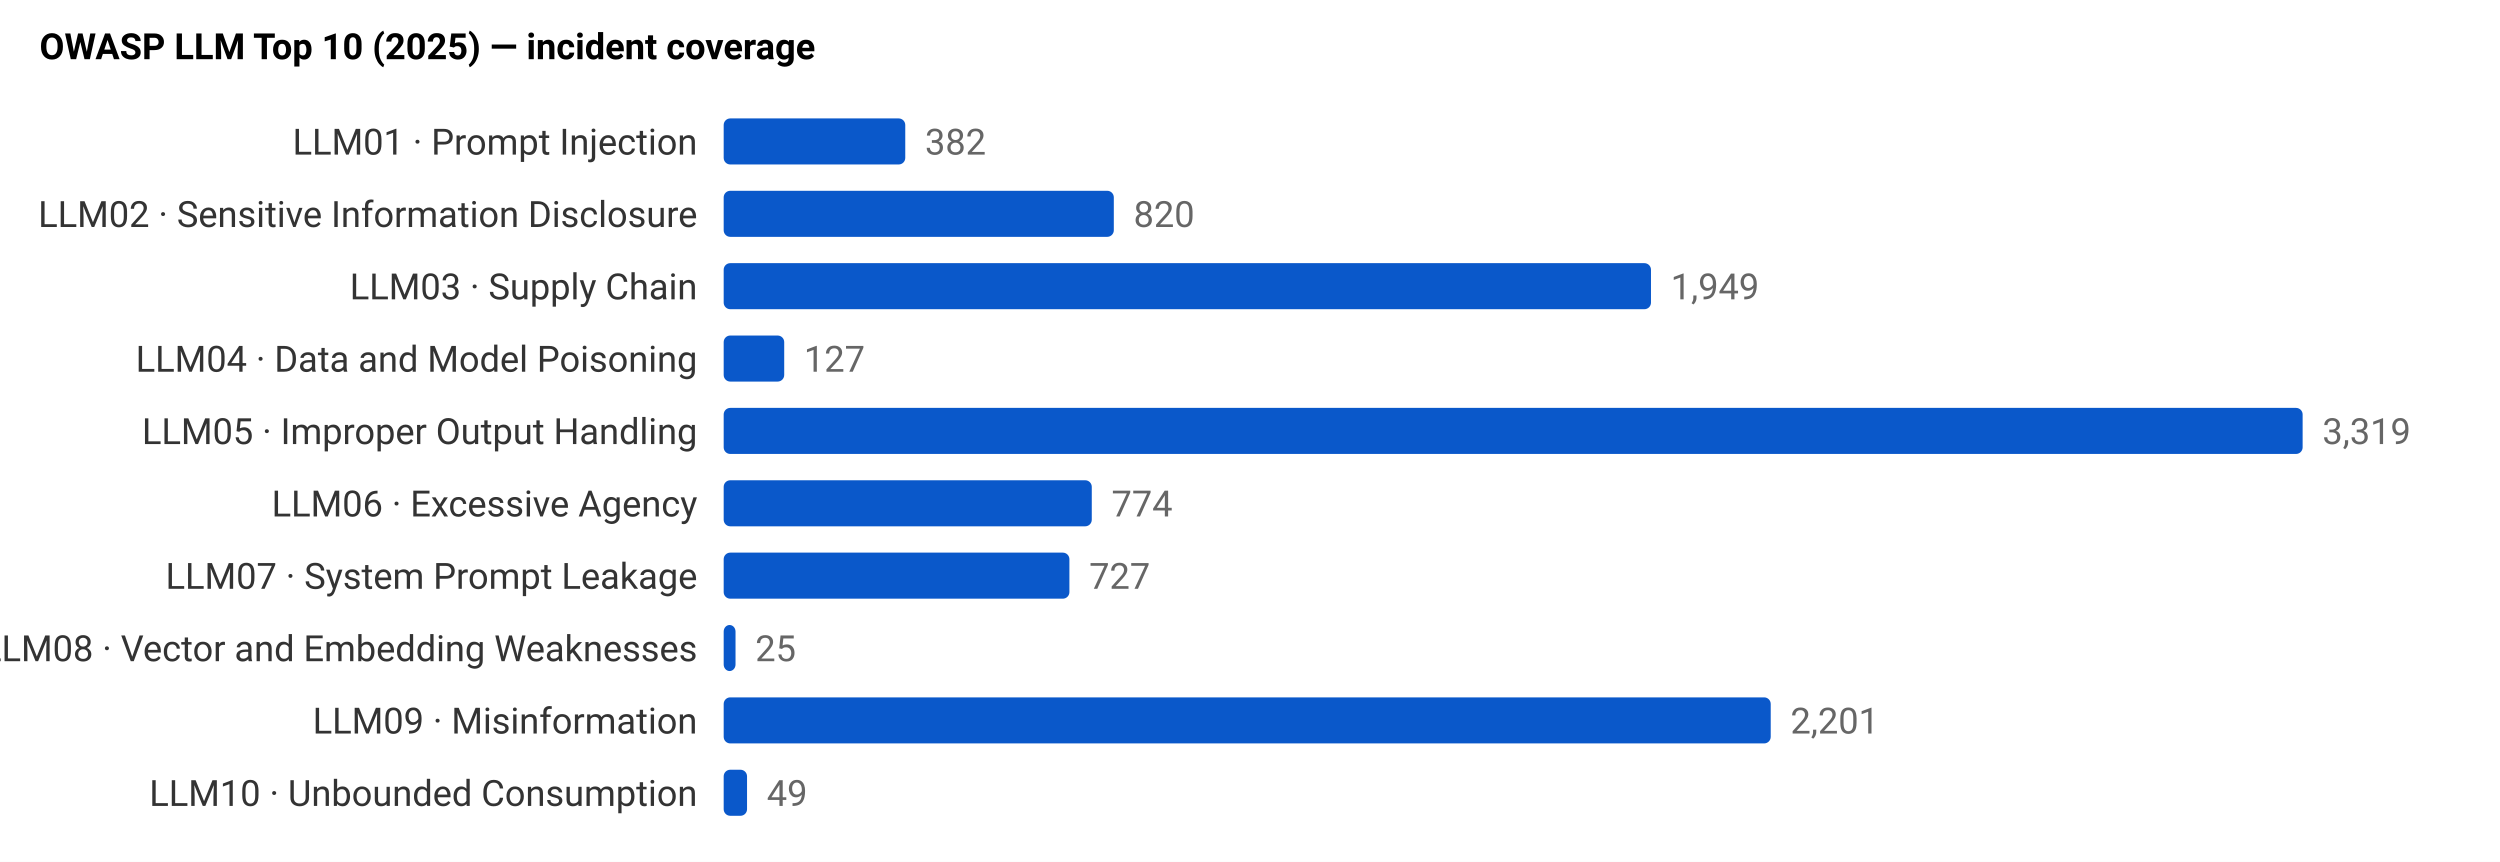
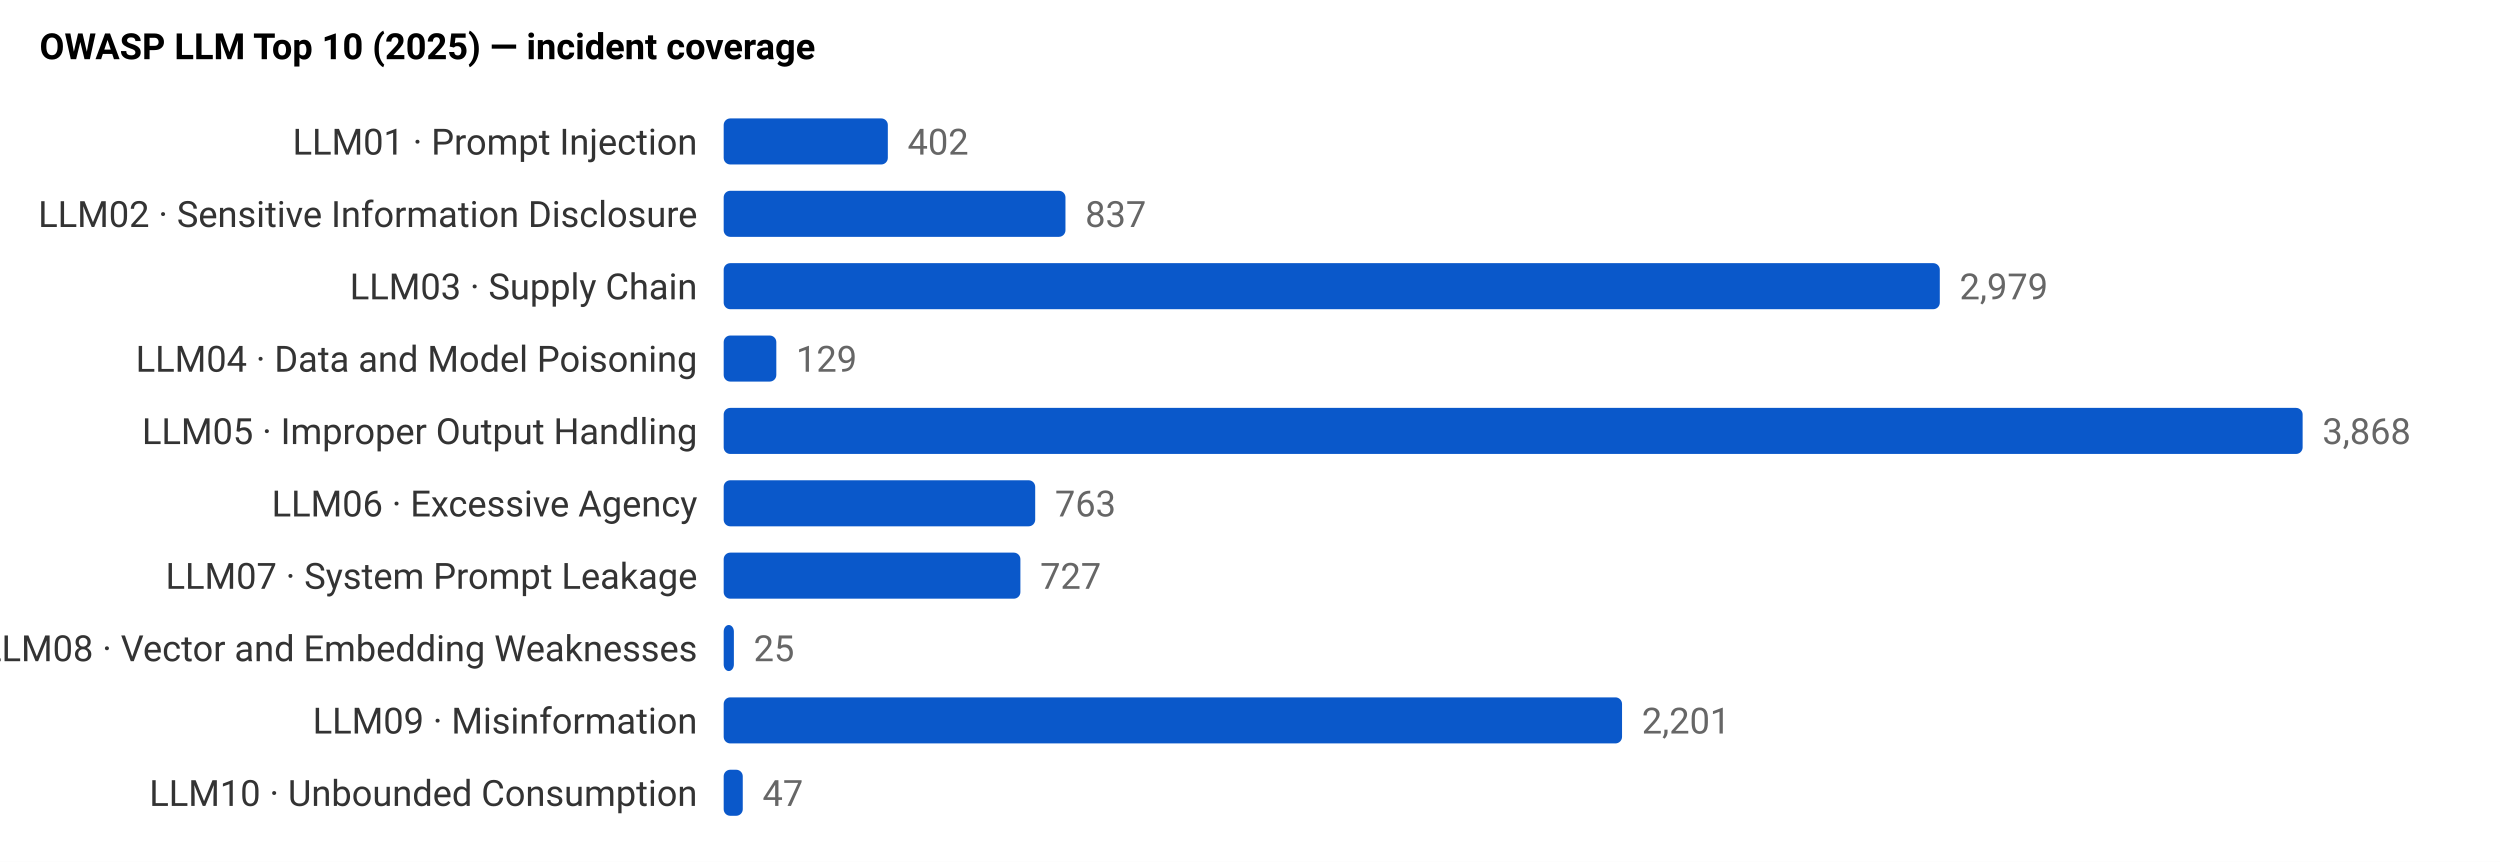
<svg xmlns="http://www.w3.org/2000/svg" viewBox="0 0 760 262" role="img" aria-label="OWASP LLM Top 10 (2025) — incident coverage" font-family="system-ui,-apple-system,Segoe UI,Roboto,sans-serif" font-size="11">
  <rect x="0" y="0" width="100%" height="100%" fill="white" />
  <text x="12" y="18" font-weight="600">OWASP LLM Top 10 (2025) — incident coverage</text>
  <text x="212" y="47" text-anchor="end" fill="#333">LLM01 · Prompt Injection</text>
-   <rect x="220" y="36" width="55.2" height="14" fill="#0a58ca" rx="2" />
-   <text x="281.2" y="47" fill="#666">382</text>
+   <rect x="220" y="36" width="49.9" height="14" fill="#0a58ca" rx="2" />
+   <text x="275.9" y="47" fill="#666">402</text>
  <text x="212" y="69" text-anchor="end" fill="#333">LLM02 · Sensitive Information Disclosure</text>
-   <rect x="220" y="58" width="118.6" height="14" fill="#0a58ca" rx="2" />
-   <text x="344.6" y="69" fill="#666">820</text>
+   <rect x="220" y="58" width="103.9" height="14" fill="#0a58ca" rx="2" />
+   <text x="329.9" y="69" fill="#666">837</text>
  <text x="212" y="91" text-anchor="end" fill="#333">LLM03 · Supply Chain</text>
-   <rect x="220" y="80" width="281.9" height="14" fill="#0a58ca" rx="2" />
-   <text x="507.9" y="91" fill="#666">1,949</text>
+   <rect x="220" y="80" width="369.7" height="14" fill="#0a58ca" rx="2" />
+   <text x="595.7" y="91" fill="#666">2,979</text>
  <text x="212" y="113" text-anchor="end" fill="#333">LLM04 · Data and Model Poisoning</text>
-   <rect x="220" y="102" width="18.4" height="14" fill="#0a58ca" rx="2" />
-   <text x="244.4" y="113" fill="#666">127</text>
+   <rect x="220" y="102" width="16.0" height="14" fill="#0a58ca" rx="2" />
+   <text x="242.0" y="113" fill="#666">129</text>
  <text x="212" y="135" text-anchor="end" fill="#333">LLM05 · Improper Output Handling</text>
  <rect x="220" y="124" width="480.0" height="14" fill="#0a58ca" rx="2" />
-   <text x="706.0" y="135" fill="#666">3,319</text>
+   <text x="706.0" y="135" fill="#666">3,868</text>
  <text x="212" y="157" text-anchor="end" fill="#333">LLM06 · Excessive Agency</text>
-   <rect x="220" y="146" width="111.9" height="14" fill="#0a58ca" rx="2" />
-   <text x="337.9" y="157" fill="#666">774</text>
+   <rect x="220" y="146" width="94.7" height="14" fill="#0a58ca" rx="2" />
+   <text x="320.7" y="157" fill="#666">763</text>
  <text x="212" y="179" text-anchor="end" fill="#333">LLM07 · System Prompt Leakage</text>
-   <rect x="220" y="168" width="105.1" height="14" fill="#0a58ca" rx="2" />
-   <text x="331.1" y="179" fill="#666">727</text>
+   <rect x="220" y="168" width="90.2" height="14" fill="#0a58ca" rx="2" />
+   <text x="316.2" y="179" fill="#666">727</text>
  <text x="212" y="201" text-anchor="end" fill="#333">LLM08 · Vector and Embedding Weaknesses</text>
-   <rect x="220" y="190" width="3.6" height="14" fill="#0a58ca" rx="2" />
-   <text x="229.6" y="201" fill="#666">25</text>
+   <rect x="220" y="190" width="3.1" height="14" fill="#0a58ca" rx="2" />
+   <text x="229.1" y="201" fill="#666">25</text>
  <text x="212" y="223" text-anchor="end" fill="#333">LLM09 · Misinformation</text>
-   <rect x="220" y="212" width="318.3" height="14" fill="#0a58ca" rx="2" />
-   <text x="544.3" y="223" fill="#666">2,201</text>
+   <rect x="220" y="212" width="273.1" height="14" fill="#0a58ca" rx="2" />
+   <text x="499.1" y="223" fill="#666">2,201</text>
  <text x="212" y="245" text-anchor="end" fill="#333">LLM10 · Unbounded Consumption</text>
-   <rect x="220" y="234" width="7.1" height="14" fill="#0a58ca" rx="2" />
-   <text x="233.1" y="245" fill="#666">49</text>
+   <rect x="220" y="234" width="5.8" height="14" fill="#0a58ca" rx="2" />
+   <text x="231.8" y="245" fill="#666">47</text>
</svg>
